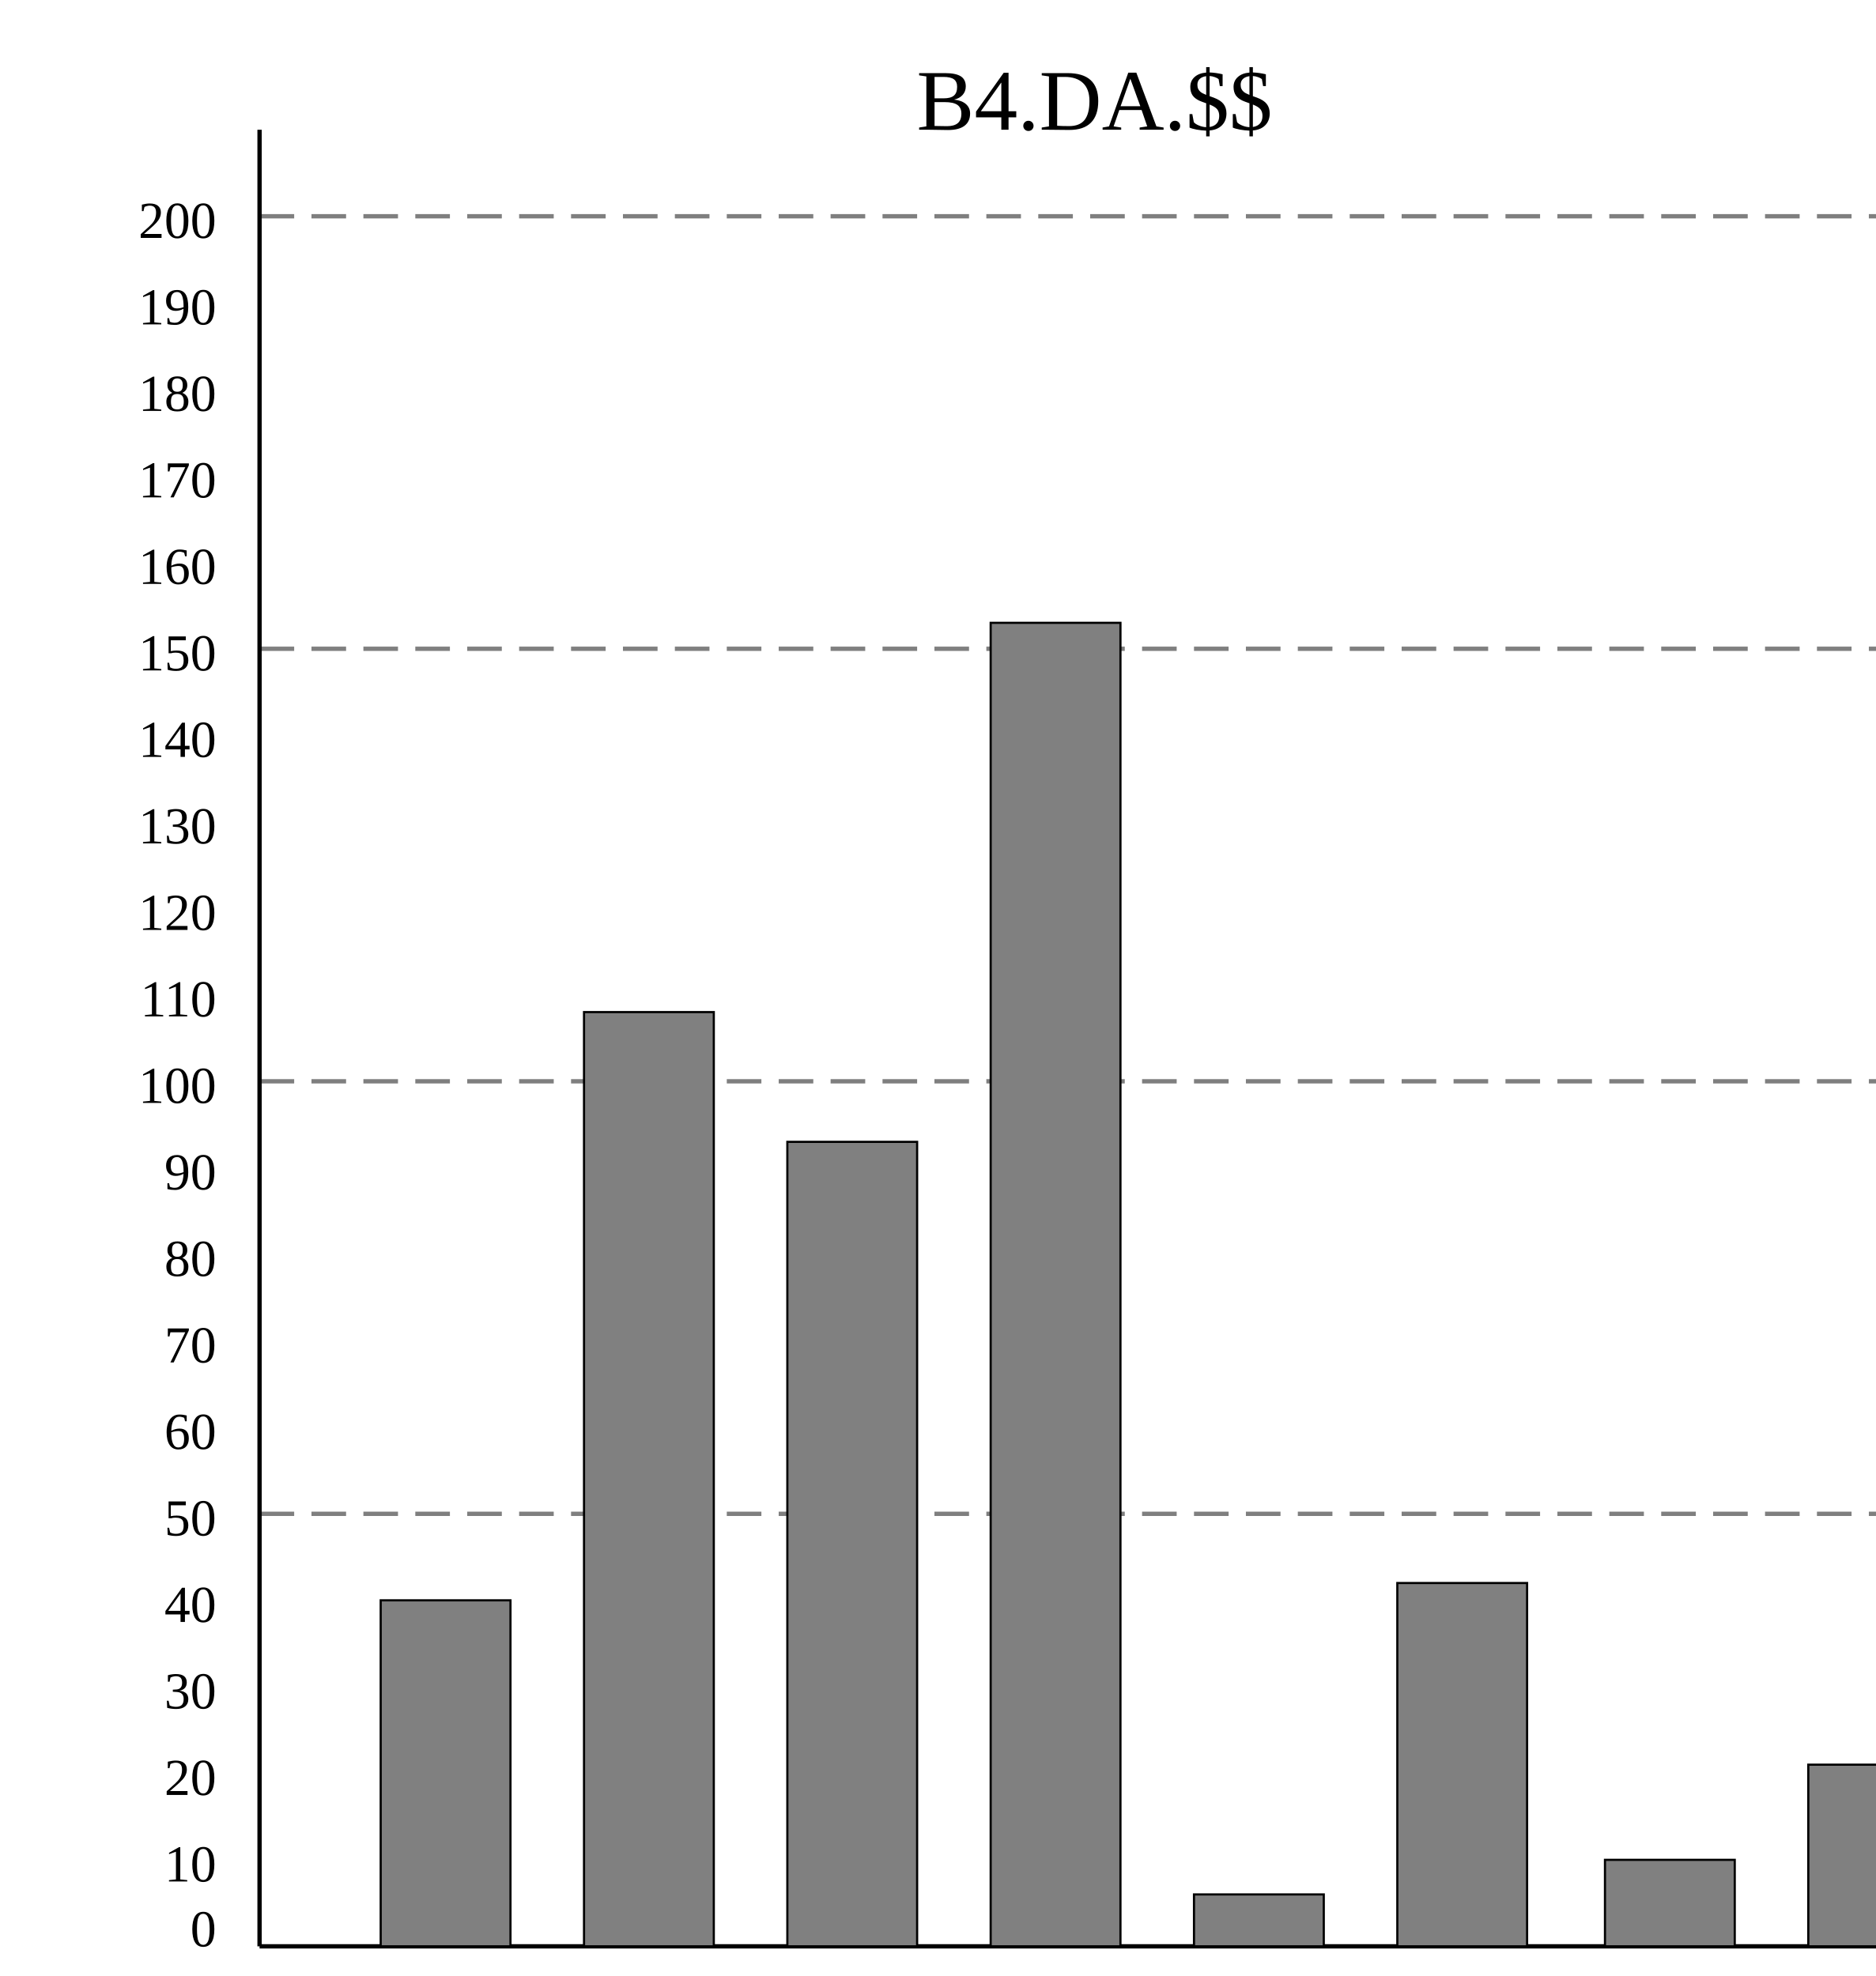
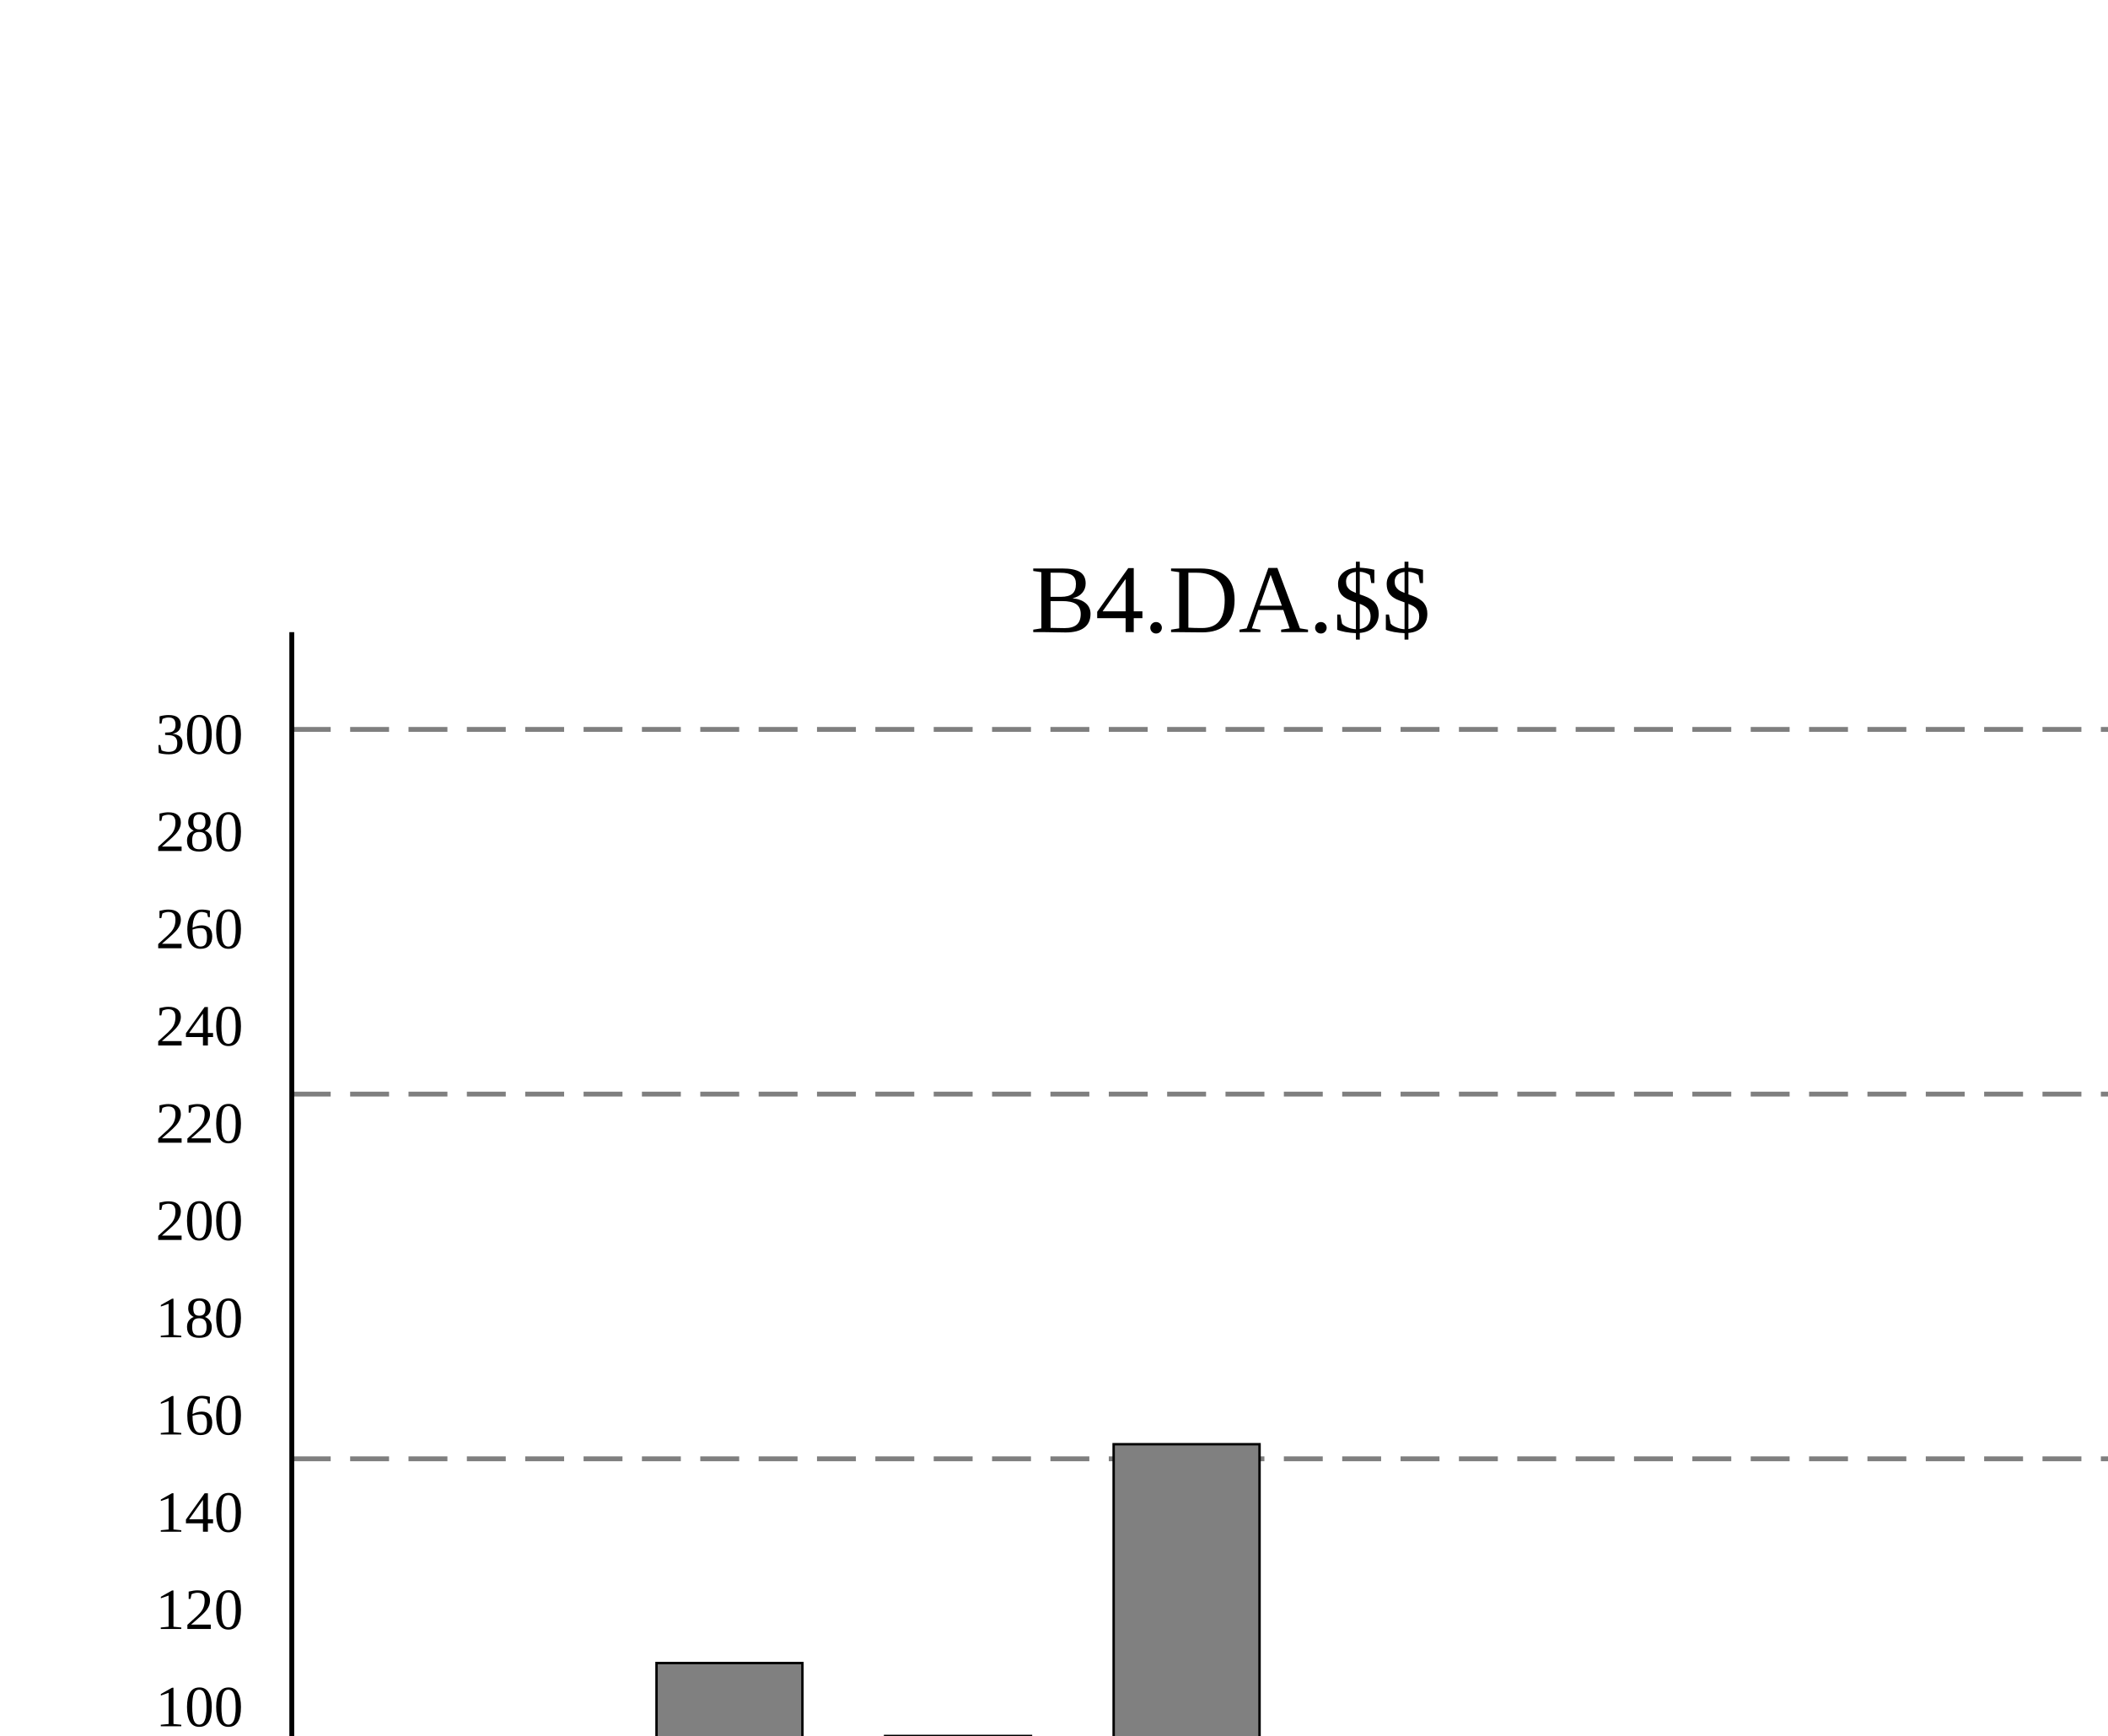
<svg xmlns="http://www.w3.org/2000/svg" height="100%" width="100%">
  <g transform="translate(40, 450)">
-     <text x="213" y="-420" text-anchor="middle" font-size="20px">B4.DA.$$</text>
-     <line x1="20" x2="20" y1="0" y2="-420" stroke="black" stroke-width="1" />
+     <text x="213" y="-320" text-anchor="middle" font-size="20px">B4.DA.$$</text>
+     <line x1="20" x2="20" y1="0" y2="-320" stroke="black" stroke-width="1" />
    <line x1="20" x2="426" y1="0" y2="0" stroke="black" stroke-width="1" />
-     <line x1="20" x2="426" y1="-100" y2="-100" stroke="black" opacity="0.5" stroke-dasharray="8 4" stroke-width="1" />
-     <line x1="20" x2="426" y1="-200" y2="-200" stroke="black" opacity="0.5" stroke-dasharray="8 4" stroke-width="1" />
+     <line x1="20" x2="426" y1="-75" y2="-75" stroke="black" opacity="0.5" stroke-dasharray="8 4" stroke-width="1" />
+     <line x1="20" x2="426" y1="-150" y2="-150" stroke="black" opacity="0.5" stroke-dasharray="8 4" stroke-width="1" />
+     <line x1="20" x2="426" y1="-225" y2="-225" stroke="black" opacity="0.5" stroke-dasharray="8 4" stroke-width="1" />
    <line x1="20" x2="426" y1="-300" y2="-300" stroke="black" opacity="0.5" stroke-dasharray="8 4" stroke-width="1" />
-     <line x1="20" x2="426" y1="-400" y2="-400" stroke="black" opacity="0.5" stroke-dasharray="8 4" stroke-width="1" />
    <text x="10" y="0" text-anchor="end">0</text>
-     <text x="10" y="-15" text-anchor="end">10</text>
-     <text x="10" y="-35" text-anchor="end">20</text>
-     <text x="10" y="-55" text-anchor="end">30</text>
-     <text x="10" y="-75" text-anchor="end">40</text>
-     <text x="10" y="-95" text-anchor="end">50</text>
-     <text x="10" y="-115" text-anchor="end">60</text>
-     <text x="10" y="-135" text-anchor="end">70</text>
-     <text x="10" y="-155" text-anchor="end">80</text>
-     <text x="10" y="-175" text-anchor="end">90</text>
-     <text x="10" y="-195" text-anchor="end">100</text>
-     <text x="10" y="-215" text-anchor="end">110</text>
-     <text x="10" y="-235" text-anchor="end">120</text>
-     <text x="10" y="-255" text-anchor="end">130</text>
-     <text x="10" y="-275" text-anchor="end">140</text>
-     <text x="10" y="-295" text-anchor="end">150</text>
-     <text x="10" y="-315" text-anchor="end">160</text>
-     <text x="10" y="-335" text-anchor="end">170</text>
-     <text x="10" y="-355" text-anchor="end">180</text>
-     <text x="10" y="-375" text-anchor="end">190</text>
-     <text x="10" y="-395" text-anchor="end">200</text>
-     <rect x="48" y="-80" stroke="black" stroke-width=".5" fill="gray" width="30" height="80" />
+     <text x="10" y="-15" text-anchor="end">20</text>
+     <text x="10" y="-35" text-anchor="end">40</text>
+     <text x="10" y="-55" text-anchor="end">60</text>
+     <text x="10" y="-75" text-anchor="end">80</text>
+     <text x="10" y="-95" text-anchor="end">100</text>
+     <text x="10" y="-115" text-anchor="end">120</text>
+     <text x="10" y="-135" text-anchor="end">140</text>
+     <text x="10" y="-155" text-anchor="end">160</text>
+     <text x="10" y="-175" text-anchor="end">180</text>
+     <text x="10" y="-195" text-anchor="end">200</text>
+     <text x="10" y="-215" text-anchor="end">220</text>
+     <text x="10" y="-235" text-anchor="end">240</text>
+     <text x="10" y="-255" text-anchor="end">260</text>
+     <text x="10" y="-275" text-anchor="end">280</text>
+     <text x="10" y="-295" text-anchor="end">300</text>
+     <rect x="48" y="-40" stroke="black" stroke-width=".5" fill="gray" width="30" height="40" />
    <text x="63" y="20" text-anchor="middle" font-size="11px">aspect</text>
-     <rect x="95" y="-216" stroke="black" stroke-width=".5" fill="gray" width="30" height="216" />
+     <rect x="95" y="-108" stroke="black" stroke-width=".5" fill="gray" width="30" height="108" />
    <text x="110" y="20" text-anchor="middle" font-size="11px">contraction</text>
-     <rect x="142" y="-186" stroke="black" stroke-width=".5" fill="gray" width="30" height="186" />
+     <rect x="142" y="-93" stroke="black" stroke-width=".5" fill="gray" width="30" height="93" />
    <text x="157" y="20" text-anchor="middle" font-size="11px">deletion</text>
-     <rect x="189" y="-306" stroke="black" stroke-width=".5" fill="gray" width="30" height="306" />
+     <rect x="189" y="-153" stroke="black" stroke-width=".5" fill="gray" width="30" height="153" />
    <text x="204" y="20" text-anchor="middle" font-size="11px">dropping</text>
-     <rect x="236" y="-12" stroke="black" stroke-width=".5" fill="gray" width="30" height="12" />
+     <rect x="236" y="-6" stroke="black" stroke-width=".5" fill="gray" width="30" height="6" />
    <text x="251" y="20" text-anchor="middle" font-size="11px">negative</text>
-     <rect x="283" y="-84" stroke="black" stroke-width=".5" fill="gray" width="30" height="84" />
+     <rect x="283" y="-42" stroke="black" stroke-width=".5" fill="gray" width="30" height="42" />
    <text x="298" y="20" text-anchor="middle" font-size="11px">tense</text>
-     <rect x="331" y="-20" stroke="black" stroke-width=".5" fill="gray" width="30" height="20" />
+     <rect x="331" y="-10" stroke="black" stroke-width=".5" fill="gray" width="30" height="10" />
    <text x="346" y="20" text-anchor="middle" font-size="11px">compound</text>
-     <rect x="378" y="-42" stroke="black" stroke-width=".5" fill="gray" width="30" height="42" />
+     <rect x="378" y="-21" stroke="black" stroke-width=".5" fill="gray" width="30" height="21" />
    <text x="393" y="20" text-anchor="middle" font-size="11px">language</text>
  </g>
</svg>
